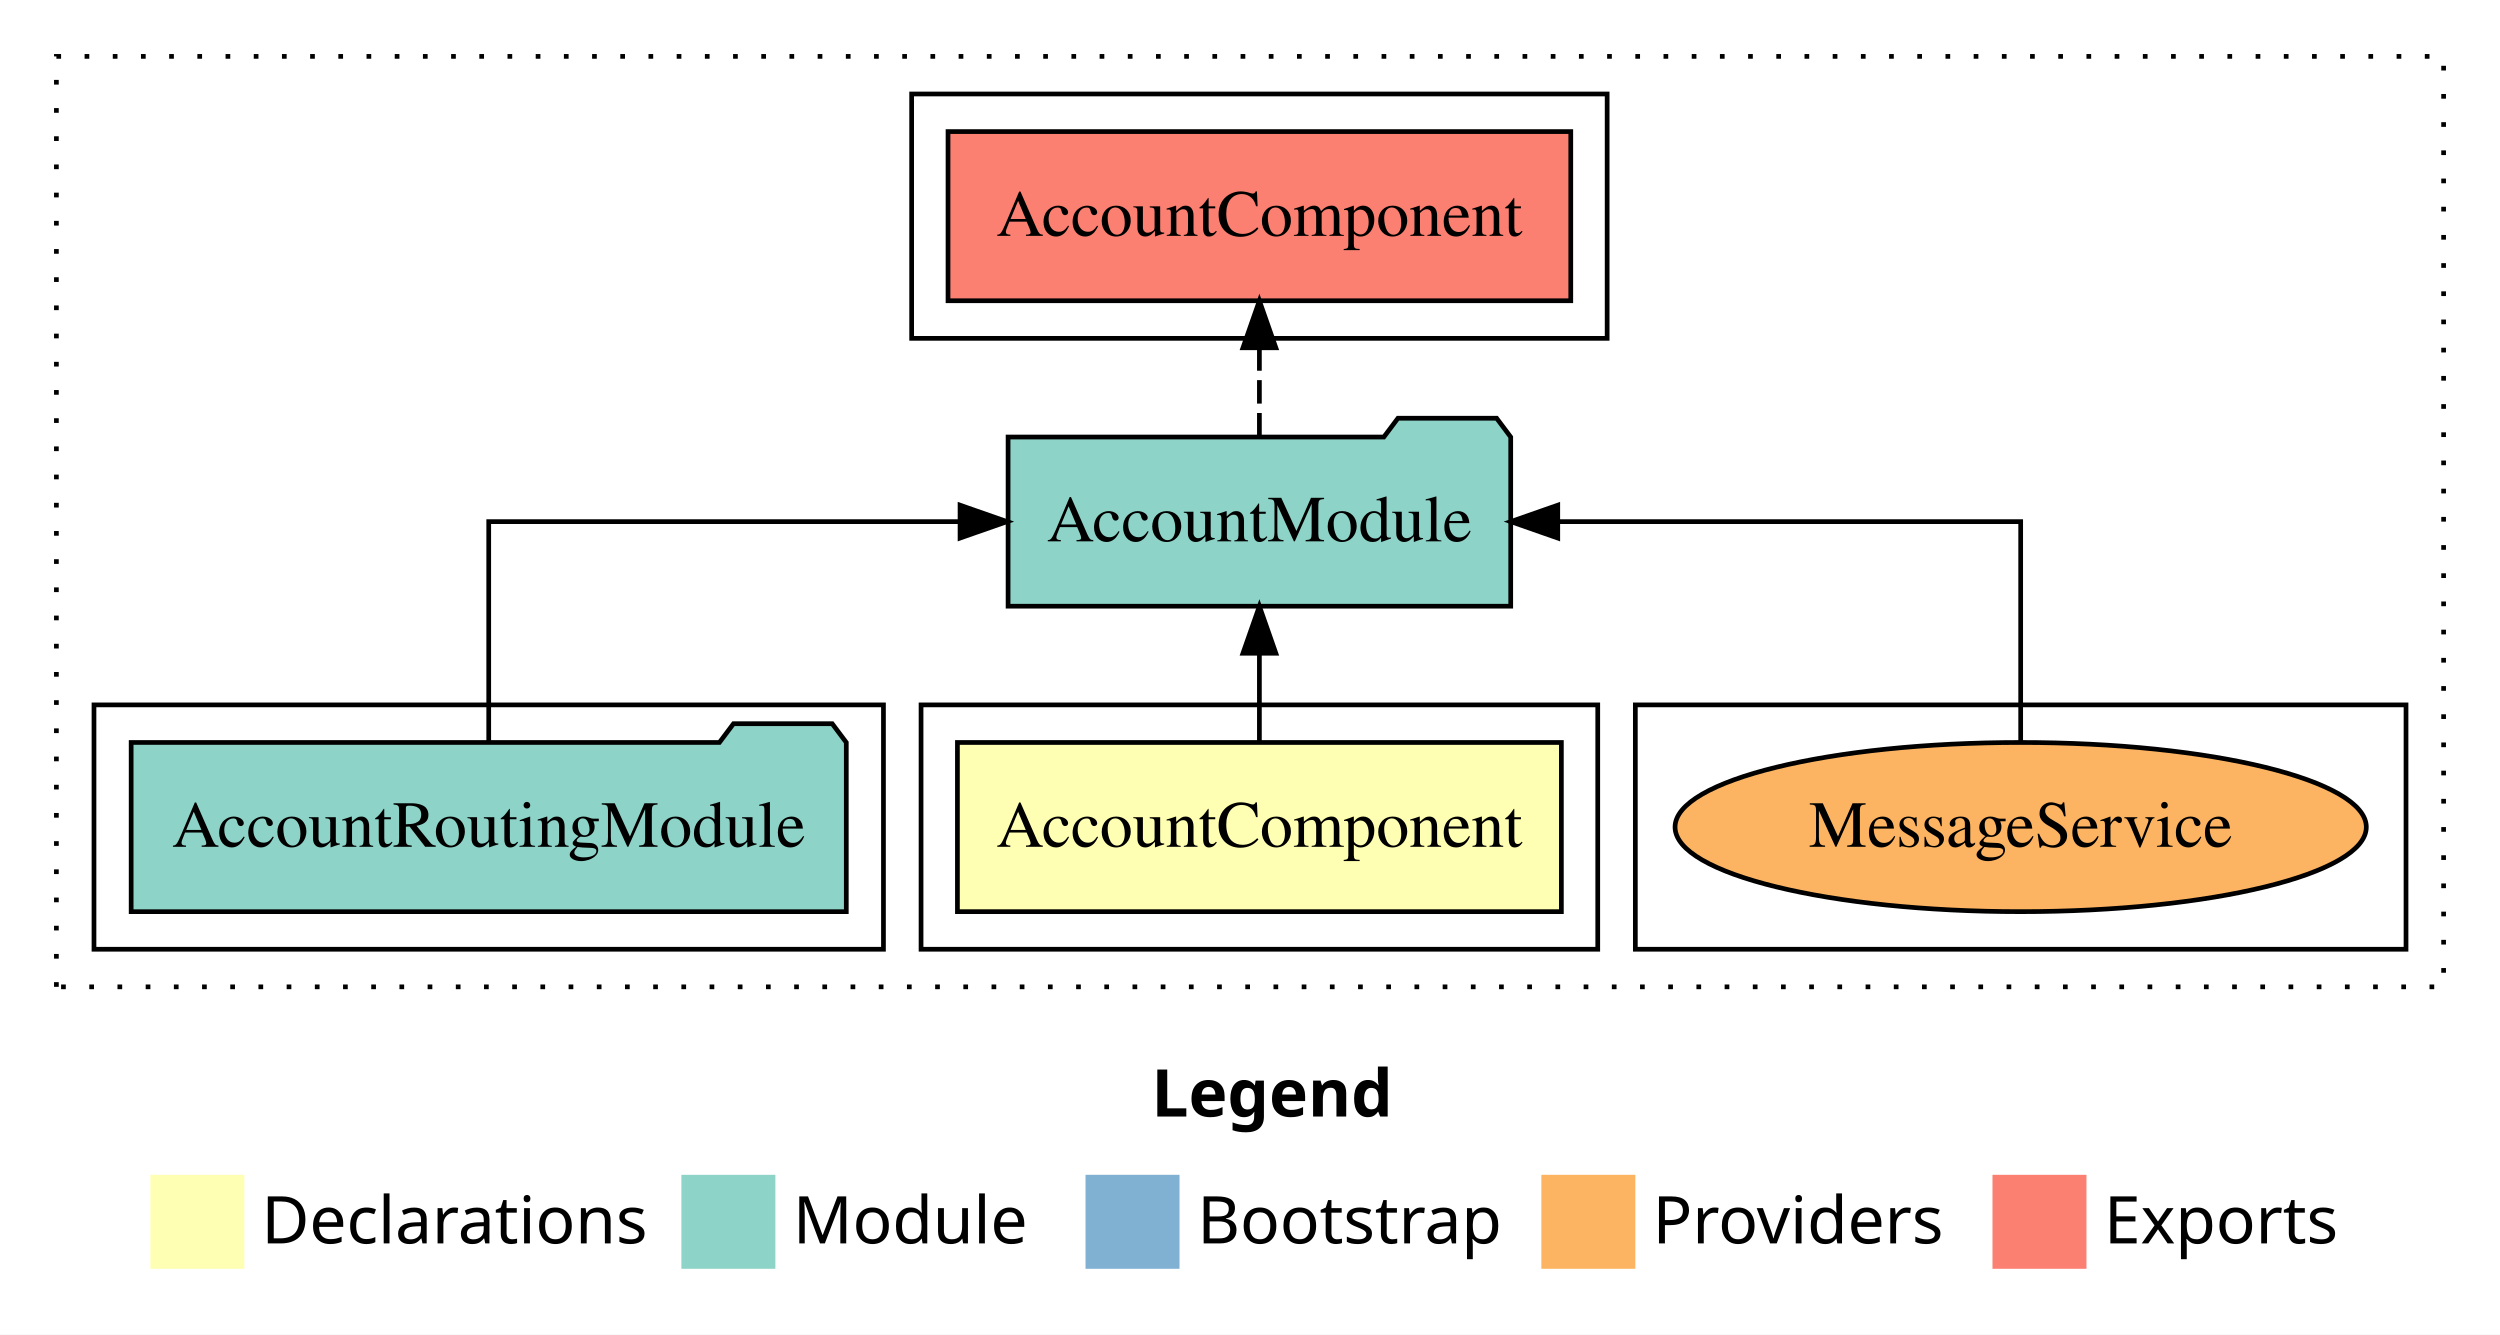
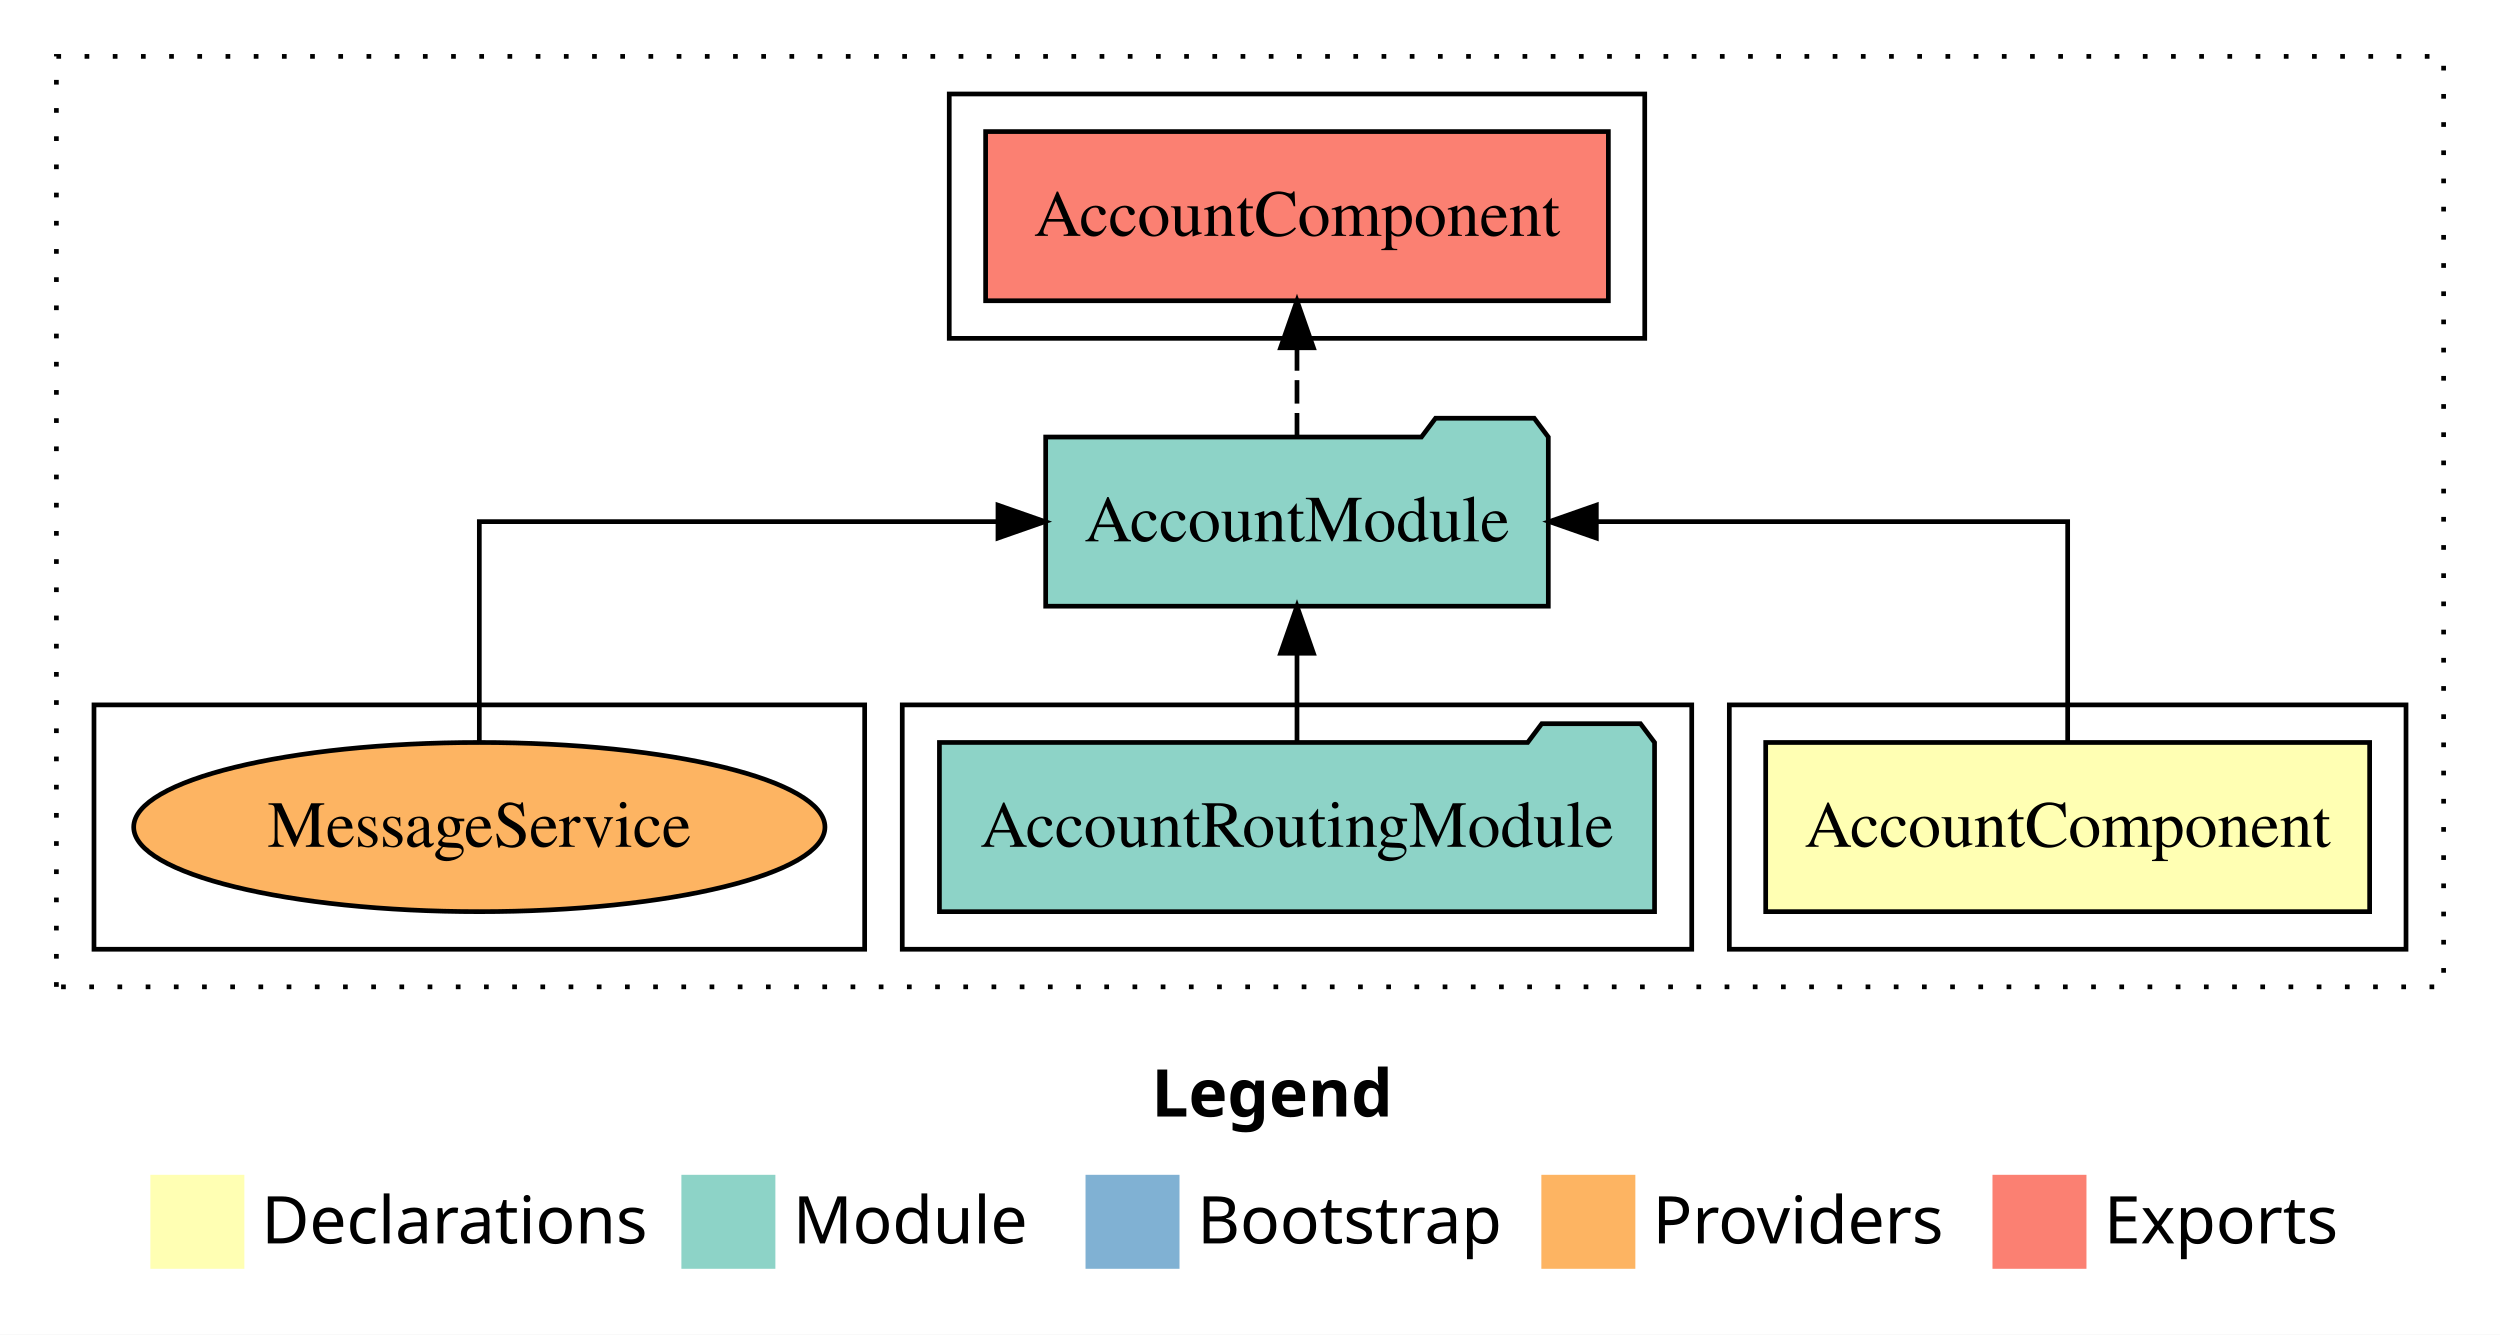
<svg xmlns="http://www.w3.org/2000/svg" width="532pt" height="284pt" viewBox="0.00 0.00 532.00 284.00">
  <g id="graph0" class="graph" transform="scale(1 1) rotate(0) translate(4 280)">
    <polygon fill="white" stroke="transparent" points="-4,4 -4,-280 528,-280 528,4 -4,4" />
    <text text-anchor="start" x="241.01" y="-42.4" font-family="sans-serif" font-weight="bold" font-size="14.00">Legend</text>
    <polygon fill="#ffffb3" stroke="transparent" points="28,-10 28,-30 48,-30 48,-10 28,-10" />
    <text text-anchor="start" x="51.63" y="-15.4" font-family="sans-serif" font-size="14.00">  Declarations</text>
    <polygon fill="#8dd3c7" stroke="transparent" points="141,-10 141,-30 161,-30 161,-10 141,-10" />
    <text text-anchor="start" x="164.73" y="-15.4" font-family="sans-serif" font-size="14.00">  Module</text>
    <polygon fill="#80b1d3" stroke="transparent" points="227,-10 227,-30 247,-30 247,-10 227,-10" />
    <text text-anchor="start" x="250.78" y="-15.4" font-family="sans-serif" font-size="14.00">  Bootstrap</text>
    <polygon fill="#fdb462" stroke="transparent" points="324,-10 324,-30 344,-30 344,-10 324,-10" />
    <text text-anchor="start" x="347.67" y="-15.4" font-family="sans-serif" font-size="14.00">  Providers</text>
    <polygon fill="#fb8072" stroke="transparent" points="420,-10 420,-30 440,-30 440,-10 420,-10" />
    <text text-anchor="start" x="443.73" y="-15.4" font-family="sans-serif" font-size="14.00">  Exports</text>
    <g id="clust1" class="cluster">
      <polygon fill="none" stroke="black" stroke-dasharray="1,5" points="8,-70 8,-268 516,-268 516,-70 8,-70" />
    </g>
-     <g id="clust5" class="cluster">
-       <polygon fill="none" stroke="black" points="190,-208 190,-260 338,-260 338,-208 190,-208" />
+     <g id="clust2" class="cluster">
+       <polygon fill="none" stroke="black" points="364,-78 364,-130 508,-130 508,-78 364,-78" />
+     </g>
+     <g id="clust4" class="cluster">
+       <polygon fill="none" stroke="black" points="188,-78 188,-130 356,-130 356,-78 188,-78" />
    </g>
    <g id="clust7" class="cluster">
-       <polygon fill="none" stroke="black" points="344,-78 344,-130 508,-130 508,-78 344,-78" />
+       <polygon fill="none" stroke="black" points="16,-78 16,-130 180,-130 180,-78 16,-78" />
    </g>
-     <g id="clust2" class="cluster">
-       <polygon fill="none" stroke="black" points="192,-78 192,-130 336,-130 336,-78 192,-78" />
-     </g>
-     <g id="clust4" class="cluster">
-       <polygon fill="none" stroke="black" points="16,-78 16,-130 184,-130 184,-78 16,-78" />
+     <g id="clust5" class="cluster">
+       <polygon fill="none" stroke="black" points="198,-208 198,-260 346,-260 346,-208 198,-208" />
    </g>
    <g id="node1" class="node">
-       <polygon fill="#ffffb3" stroke="black" points="328.26,-122 199.74,-122 199.74,-86 328.26,-86 328.26,-122" />
-       <text text-anchor="middle" x="264" y="-99.8" font-family="Times,serif" font-size="14.00">AccountComponent</text>
+       <polygon fill="#ffffb3" stroke="black" points="500.26,-122 371.74,-122 371.74,-86 500.26,-86 500.26,-122" />
+       <text text-anchor="middle" x="436" y="-99.8" font-family="Times,serif" font-size="14.00">AccountComponent</text>
    </g>
    <g id="node2" class="node">
-       <polygon fill="#8dd3c7" stroke="black" points="317.48,-187 314.48,-191 293.48,-191 290.48,-187 210.52,-187 210.52,-151 317.48,-151 317.48,-187" />
-       <text text-anchor="middle" x="264" y="-164.8" font-family="Times,serif" font-size="14.00">AccountModule</text>
+       <polygon fill="#8dd3c7" stroke="black" points="325.48,-187 322.48,-191 301.48,-191 298.48,-187 218.52,-187 218.52,-151 325.48,-151 325.48,-187" />
+       <text text-anchor="middle" x="272" y="-164.8" font-family="Times,serif" font-size="14.00">AccountModule</text>
    </g>
    <g id="edge1" class="edge">
-       <path fill="none" stroke="black" d="M264,-122.11C264,-122.11 264,-140.99 264,-140.99" />
-       <polygon fill="black" stroke="black" points="260.5,-140.99 264,-150.99 267.5,-140.99 260.5,-140.99" />
+       <path fill="none" stroke="black" d="M436,-122.11C436,-141.34 436,-169 436,-169 436,-169 335.7,-169 335.7,-169" />
+       <polygon fill="black" stroke="black" points="335.7,-165.5 325.7,-169 335.7,-172.5 335.7,-165.5" />
    </g>
    <g id="node4" class="node">
-       <polygon fill="#fb8072" stroke="black" points="330.26,-252 197.74,-252 197.74,-216 330.26,-216 330.26,-252" />
-       <text text-anchor="middle" x="264" y="-229.8" font-family="Times,serif" font-size="14.00">AccountComponent </text>
+       <polygon fill="#fb8072" stroke="black" points="338.26,-252 205.74,-252 205.74,-216 338.26,-216 338.26,-252" />
+       <text text-anchor="middle" x="272" y="-229.8" font-family="Times,serif" font-size="14.00">AccountComponent </text>
    </g>
    <g id="edge3" class="edge">
-       <path fill="none" stroke="black" stroke-dasharray="5,2" d="M264,-187.11C264,-187.11 264,-205.99 264,-205.99" />
-       <polygon fill="black" stroke="black" points="260.5,-205.99 264,-215.99 267.5,-205.99 260.5,-205.99" />
+       <path fill="none" stroke="black" stroke-dasharray="5,2" d="M272,-187.11C272,-187.11 272,-205.99 272,-205.99" />
+       <polygon fill="black" stroke="black" points="268.5,-205.99 272,-215.99 275.5,-205.99 268.5,-205.99" />
    </g>
    <g id="node3" class="node">
-       <polygon fill="#8dd3c7" stroke="black" points="176.09,-122 173.09,-126 152.09,-126 149.09,-122 23.91,-122 23.91,-86 176.09,-86 176.09,-122" />
-       <text text-anchor="middle" x="100" y="-99.8" font-family="Times,serif" font-size="14.00">AccountRoutingModule</text>
+       <polygon fill="#8dd3c7" stroke="black" points="348.09,-122 345.09,-126 324.09,-126 321.09,-122 195.91,-122 195.91,-86 348.09,-86 348.09,-122" />
+       <text text-anchor="middle" x="272" y="-99.8" font-family="Times,serif" font-size="14.00">AccountRoutingModule</text>
    </g>
    <g id="edge2" class="edge">
-       <path fill="none" stroke="black" d="M100,-122.11C100,-141.34 100,-169 100,-169 100,-169 200.3,-169 200.3,-169" />
-       <polygon fill="black" stroke="black" points="200.3,-172.5 210.3,-169 200.3,-165.5 200.3,-172.5" />
+       <path fill="none" stroke="black" d="M272,-122.11C272,-122.11 272,-140.99 272,-140.99" />
+       <polygon fill="black" stroke="black" points="268.5,-140.99 272,-150.99 275.5,-140.99 268.5,-140.99" />
    </g>
    <g id="node5" class="node">
-       <ellipse fill="#fdb462" stroke="black" cx="426" cy="-104" rx="73.55" ry="18" />
-       <text text-anchor="middle" x="426" y="-99.8" font-family="Times,serif" font-size="14.00">MessageService</text>
+       <ellipse fill="#fdb462" stroke="black" cx="98" cy="-104" rx="73.55" ry="18" />
+       <text text-anchor="middle" x="98" y="-99.8" font-family="Times,serif" font-size="14.00">MessageService</text>
    </g>
    <g id="edge4" class="edge">
-       <path fill="none" stroke="black" d="M426,-122.11C426,-141.34 426,-169 426,-169 426,-169 327.49,-169 327.49,-169" />
-       <polygon fill="black" stroke="black" points="327.49,-165.5 317.49,-169 327.49,-172.5 327.49,-165.5" />
+       <path fill="none" stroke="black" d="M98,-122.11C98,-141.34 98,-169 98,-169 98,-169 208.37,-169 208.37,-169" />
+       <polygon fill="black" stroke="black" points="208.37,-172.5 218.37,-169 208.37,-165.5 208.37,-172.5" />
    </g>
  </g>
</svg>
